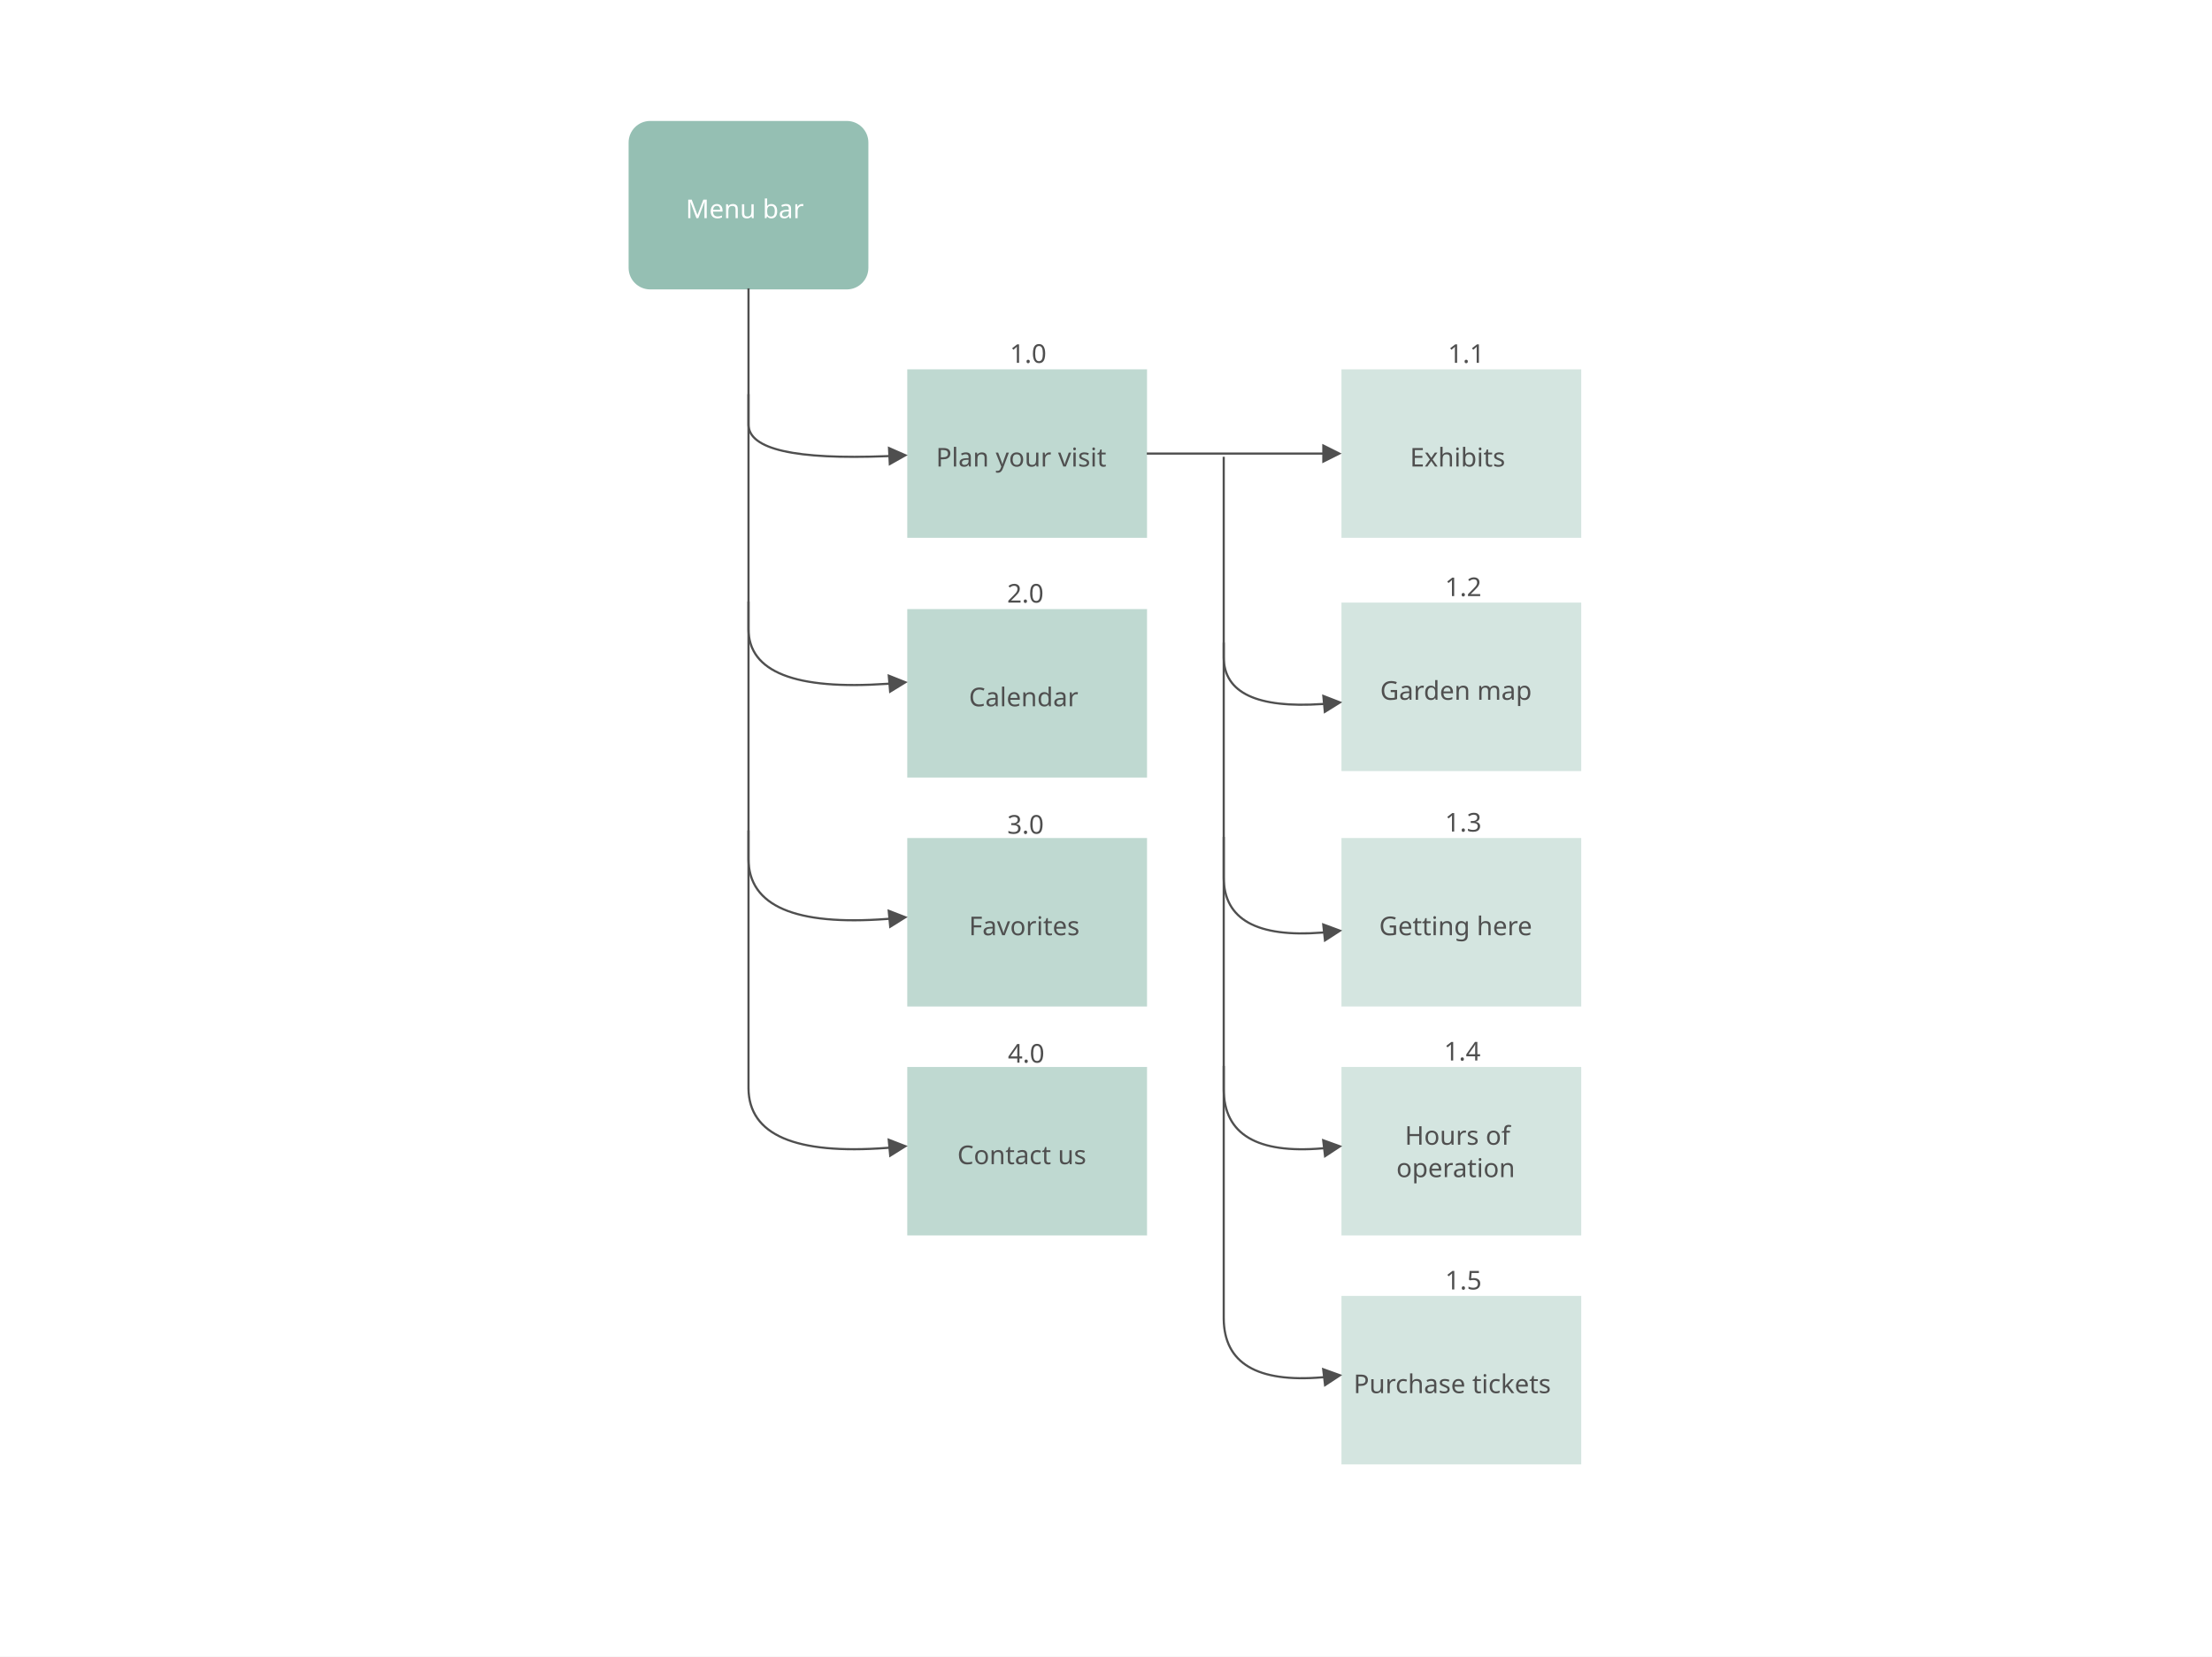
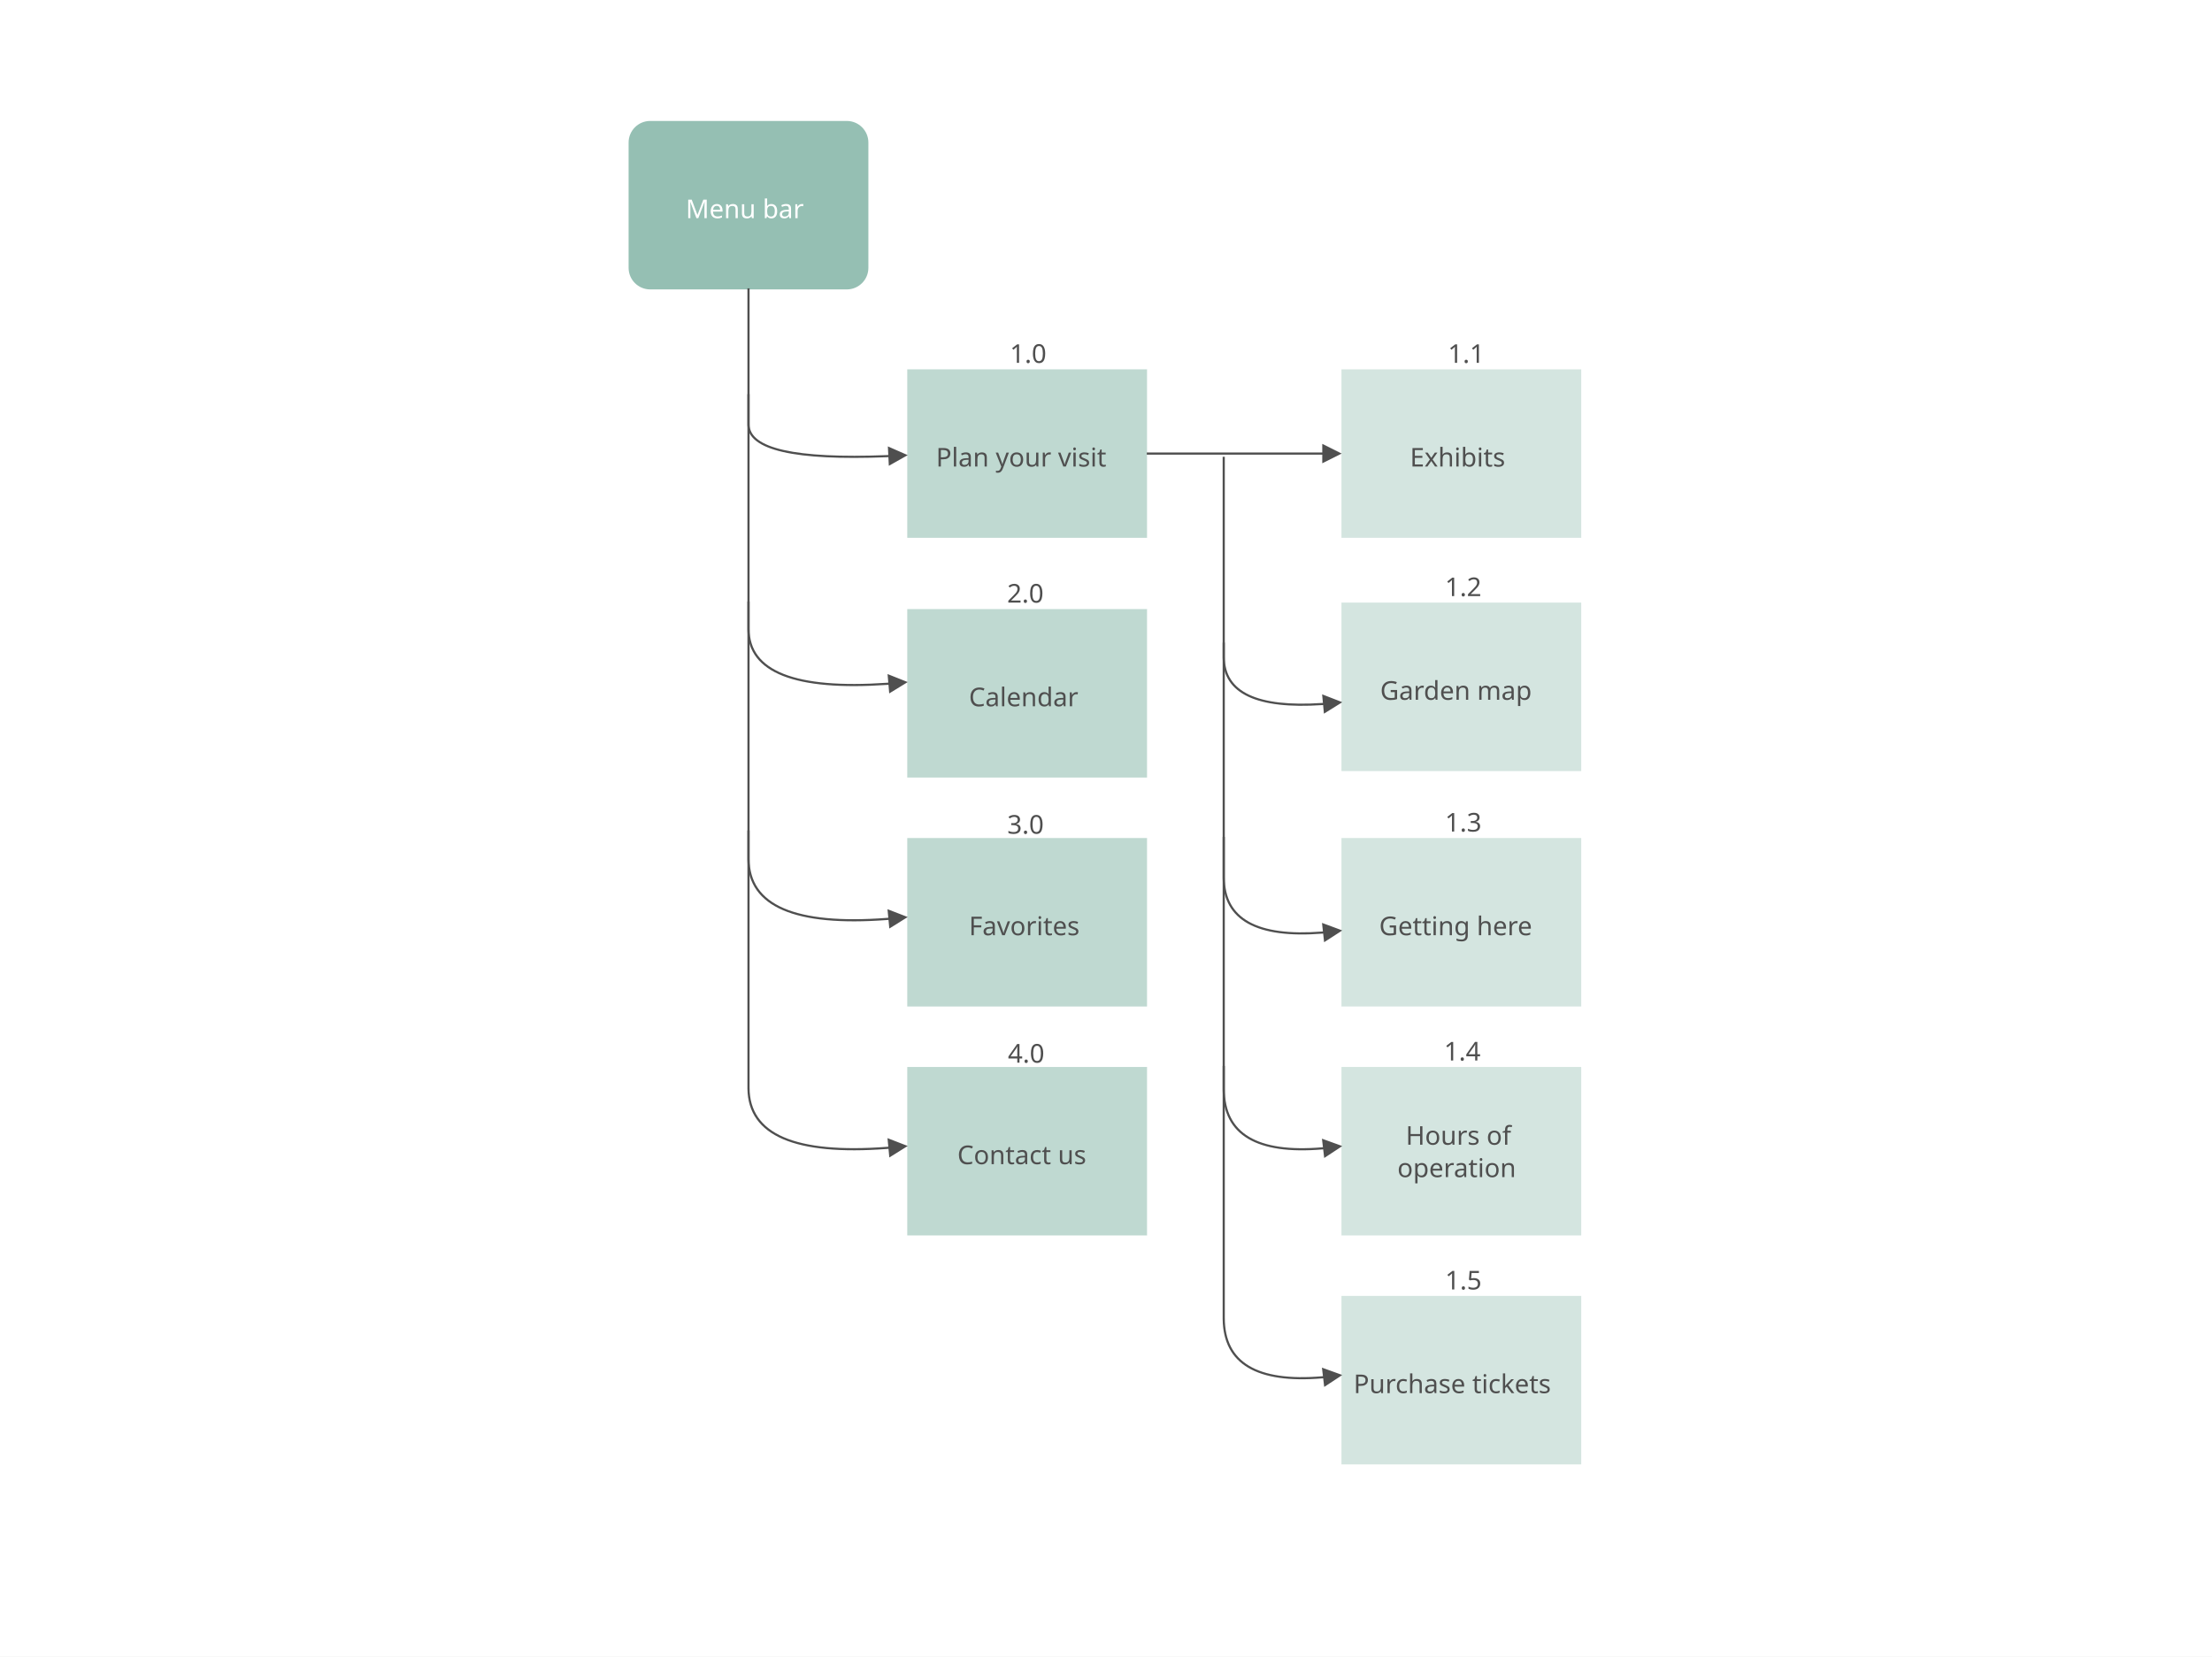
<svg xmlns="http://www.w3.org/2000/svg" width="1024px" height="767px" viewBox="0 0 1024 767" version="1.1">
  <g id="A2" stroke="none" stroke-width="1" fill="none" fill-rule="evenodd">
    <rect fill="#FFFFFF" x="0" y="0" width="1024" height="767" />
    <g id="Start/end" transform="translate(291, 56)">
      <rect id="Rectangle" fill="#95BFB3" x="0" y="0" width="111" height="78" rx="10" />
      <text id="Start" font-family="Montserrat-SemiBold, Montserrat" font-size="12" font-weight="500" fill="#FFFFFF">
        <tspan x="26.45" y="45">Menu bar</tspan>
      </text>
    </g>
    <g id="Level-1" transform="translate(420, 171)">
      <rect id="Rectangle" fill-opacity="0.6" fill="#95BFB3" x="0" y="0" width="111" height="78" />
      <text id="Process" font-family="Montserrat-Medium, Montserrat" font-size="12" font-weight="400" fill="#4F4F4F">
        <tspan x="13.304" y="45">Plan your visit</tspan>
      </text>
    </g>
    <g id="Level-1-Copy" transform="translate(420, 282)">
      <rect id="Rectangle" fill-opacity="0.6" fill="#95BFB3" x="0" y="0" width="111" height="78" />
      <text id="Process" font-family="Montserrat-Medium, Montserrat" font-size="12" font-weight="400" fill="#4F4F4F">
        <tspan x="28.526" y="45">Calendar</tspan>
      </text>
    </g>
    <g id="Level-1-Copy-2" transform="translate(420, 388)">
      <rect id="Rectangle" fill-opacity="0.6" fill="#95BFB3" x="0" y="0" width="111" height="78" />
      <text id="Process" font-family="Montserrat-Medium, Montserrat" font-size="12" font-weight="400" fill="#4F4F4F">
        <tspan x="28.556" y="45">Favorites</tspan>
      </text>
    </g>
    <g id="Level-1-Copy-3" transform="translate(420, 494)">
      <rect id="Rectangle" fill-opacity="0.6" fill="#95BFB3" x="0" y="0" width="111" height="78" />
      <text id="Process" font-family="Montserrat-Medium, Montserrat" font-size="12" font-weight="400" fill="#4F4F4F">
        <tspan x="23.174" y="45">Contact us</tspan>
      </text>
    </g>
    <g id="Group" transform="translate(346.5, 134)" fill="#4F4F4F" fill-rule="nonzero">
      <g id="Curved-arrow">
        <path id="Line-2" d="M0.5,-0.5 L0.5,62.5 C0.5,73.511 21.638,78.363 63.971,76.698 L64.714,76.667 L64.516,72.677 L73.729,76.725 L64.963,81.666 L64.764,77.666 L63.993,77.698 C21.451,79.371 -0.063,74.541 -0.493,62.86 L-0.5,62.5 L-0.5,-0.5 L0.5,-0.5 Z" />
      </g>
    </g>
    <g id="Group" transform="translate(566.5, 212)" fill="#4F4F4F" fill-rule="nonzero">
      <g id="Curved-arrow">
        <path id="Line-2" d="M0.5,-0.5 L0.5,92.147 C0.5,108.337 15.419,115.473 45.57,113.46 L45.915,113.435 L45.546,109.466 L54.925,113.111 L46.382,118.427 L46.008,114.431 L45.627,114.458 C15.29,116.48 -0.186,109.244 -0.495,92.658 L-0.5,92.147 L-0.5,-0.5 L0.5,-0.5 Z" />
      </g>
    </g>
    <g id="Group" transform="translate(566.5, 298)" fill="#4F4F4F" fill-rule="nonzero">
      <g id="Curved-arrow">
        <path id="Line-2" d="M0.5,-0.5 L0.5,108.173 C0.5,127.269 15.422,135.645 45.58,133.278 L45.921,133.249 L45.487,129.289 L54.924,132.782 L46.468,138.236 L46.03,134.244 L45.649,134.275 C15.298,136.654 -0.186,128.159 -0.495,108.77 L-0.5,108.173 L-0.5,-0.5 L0.5,-0.5 Z" />
      </g>
    </g>
    <g id="Group" transform="translate(566.5, 388)" fill="#4F4F4F" fill-rule="nonzero">
      <g id="Curved-arrow">
        <path id="Line-2" d="M0.5,-0.5 L0.5,116.186 C0.5,136.734 15.425,145.731 45.585,143.187 L45.925,143.156 L45.459,139.201 L54.924,142.618 L46.512,148.139 L46.041,144.15 L45.661,144.184 C15.3,146.741 -0.186,137.618 -0.495,116.826 L-0.5,116.186 L-0.5,-0.5 L0.5,-0.5 Z" />
      </g>
    </g>
    <g id="Group" transform="translate(566.5, 494)" fill="#4F4F4F" fill-rule="nonzero">
      <g id="Curved-arrow">
        <path id="Line-2" d="M0.5,-0.5 L0.5,116.186 C0.5,136.734 15.425,145.731 45.585,143.187 L45.925,143.156 L45.459,139.201 L54.924,142.618 L46.512,148.139 L46.041,144.15 L45.661,144.184 C15.3,146.741 -0.186,137.618 -0.495,116.826 L-0.5,116.186 L-0.5,-0.5 L0.5,-0.5 Z" />
      </g>
    </g>
    <g id="Group" transform="translate(346.5, 385)" fill="#4F4F4F" fill-rule="nonzero">
      <g id="Curved-arrow">
        <path id="Line-2" d="M0.5,-0.5 L0.5,118.59 C0.5,139.981 21.56,149.152 63.995,145.975 L64.719,145.919 L64.344,141.946 L73.727,145.581 L65.189,150.907 L64.813,146.915 L64.06,146.973 C21.558,150.152 -0.061,140.954 -0.493,119.258 L-0.5,118.59 L-0.5,-0.5 L0.5,-0.5 Z" />
      </g>
    </g>
    <g id="Group" transform="translate(346.5, 279)" fill="#4F4F4F" fill-rule="nonzero">
      <g id="Curved-arrow">
        <path id="Line-2" d="M0.5,-0.5 L0.5,118.59 C0.5,139.981 21.56,149.152 63.995,145.975 L64.719,145.919 L64.344,141.946 L73.727,145.581 L65.189,150.907 L64.813,146.915 L64.06,146.973 C21.558,150.152 -0.061,140.954 -0.493,119.258 L-0.5,118.59 L-0.5,-0.5 L0.5,-0.5 Z" />
      </g>
    </g>
    <g id="Group" transform="translate(346.5, 183)" fill="#4F4F4F" fill-rule="nonzero">
      <g id="Curved-arrow">
        <path id="Line-2" d="M0.5,-0.5 L0.5,108.173 C0.5,127.638 21.564,136.005 63.99,133.11 L64.716,133.058 L64.375,129.082 L73.727,132.794 L65.146,138.049 L64.802,134.054 L64.048,134.108 C21.549,137.006 -0.061,128.618 -0.493,108.784 L-0.5,108.173 L-0.5,-0.5 L0.5,-0.5 Z" />
      </g>
    </g>
    <g id="Level-2" transform="translate(621, 171)">
      <rect id="Rectangle" fill-opacity="0.4" fill="#95BFB3" x="0" y="0" width="111" height="78" />
      <text id="Process" font-family="Montserrat-Medium, Montserrat" font-size="12" font-weight="400" fill="#4F4F4F">
        <tspan x="31.724" y="45">Exhibits</tspan>
      </text>
    </g>
    <g id="Level-2-Copy" transform="translate(621, 279)">
      <rect id="Rectangle" fill-opacity="0.4" fill="#95BFB3" x="0" y="0" width="111" height="78" />
      <text id="Process" font-family="Montserrat-Medium, Montserrat" font-size="12" font-weight="400" fill="#4F4F4F">
        <tspan x="17.906" y="45">Garden map</tspan>
      </text>
    </g>
    <g id="Level-2-Copy-2" transform="translate(621, 388)">
      <rect id="Rectangle" fill-opacity="0.4" fill="#95BFB3" x="0" y="0" width="111" height="78" />
      <text id="Process" font-family="Montserrat-Medium, Montserrat" font-size="12" font-weight="400" fill="#4F4F4F">
        <tspan x="17.438" y="45">Getting here</tspan>
      </text>
    </g>
    <g id="Level-2-Copy-3" transform="translate(621, 494)">
      <rect id="Rectangle" fill-opacity="0.4" fill="#95BFB3" x="0" y="0" width="111" height="78" />
-       <text id="Hours-of-operation" font-family="Montserrat-SemiBold, Montserrat" font-size="12" font-weight="500" fill="#4F4F4F">
-         <tspan x="29.352" y="36">Hours of </tspan>
-         <tspan x="25.41" y="51">operation</tspan>
+       <text id="Hours-of-operation" font-family="Montserrat-Medium, Montserrat" font-size="12" font-weight="400" fill="#4F4F4F">
+         <tspan x="29.766" y="36">Hours of </tspan>
+         <tspan x="25.872" y="51">operation</tspan>
      </text>
    </g>
    <g id="Level-2-Copy-4" transform="translate(621, 600)">
      <rect id="Rectangle" fill-opacity="0.4" fill="#95BFB3" x="0" y="0" width="111" height="78" />
      <text id="Process" font-family="Montserrat-Medium, Montserrat" font-size="12" font-weight="400" fill="#4F4F4F">
        <tspan x="5.6" y="45">Purchase tickets</tspan>
      </text>
    </g>
    <g id="Group" transform="translate(531, 208)" fill="#4F4F4F" fill-rule="nonzero">
      <g id="Arrow">
        <path id="Line" d="M81.115,-2.5 L90.115,2 L81.115,6.5 L81.115,2.5 L-0.115,2.5 L-0.115,1.5 L81.115,1.5 L81.115,-2.5 Z" />
      </g>
    </g>
    <text id="1.0" font-family="Montserrat-Medium, Montserrat" font-size="12" font-weight="400" fill="#4F4F4F">
      <tspan x="467.488" y="168">1.0</tspan>
    </text>
    <text id="1.1" font-family="Montserrat-Medium, Montserrat" font-size="12" font-weight="400" fill="#4F4F4F">
      <tspan x="670.276" y="168">1.1</tspan>
    </text>
    <text id="1.2" font-family="Montserrat-Medium, Montserrat" font-size="12" font-weight="400" fill="#4F4F4F">
      <tspan x="668.914" y="276">1.2</tspan>
    </text>
    <text id="1.4" font-family="Montserrat-Medium, Montserrat" font-size="12" font-weight="400" fill="#4F4F4F">
      <tspan x="668.458" y="491">1.4</tspan>
    </text>
    <text id="1.5" font-family="Montserrat-Medium, Montserrat" font-size="12" font-weight="400" fill="#4F4F4F">
      <tspan x="668.974" y="597">1.5</tspan>
    </text>
    <text id="1.3" font-family="Montserrat-Medium, Montserrat" font-size="12" font-weight="400" fill="#4F4F4F">
      <tspan x="668.926" y="385">1.3</tspan>
    </text>
    <text id="2.0" font-family="Montserrat-Medium, Montserrat" font-size="12" font-weight="400" fill="#4F4F4F">
      <tspan x="466.204" y="279">2.0</tspan>
    </text>
    <text id="3.0" font-family="Montserrat-Medium, Montserrat" font-size="12" font-weight="400" fill="#4F4F4F">
      <tspan x="466.276" y="386">3.0</tspan>
    </text>
    <text id="4.0" font-family="Montserrat-Medium, Montserrat" font-size="12" font-weight="400" fill="#4F4F4F">
      <tspan x="466.574" y="492">4.0</tspan>
    </text>
  </g>
</svg>
